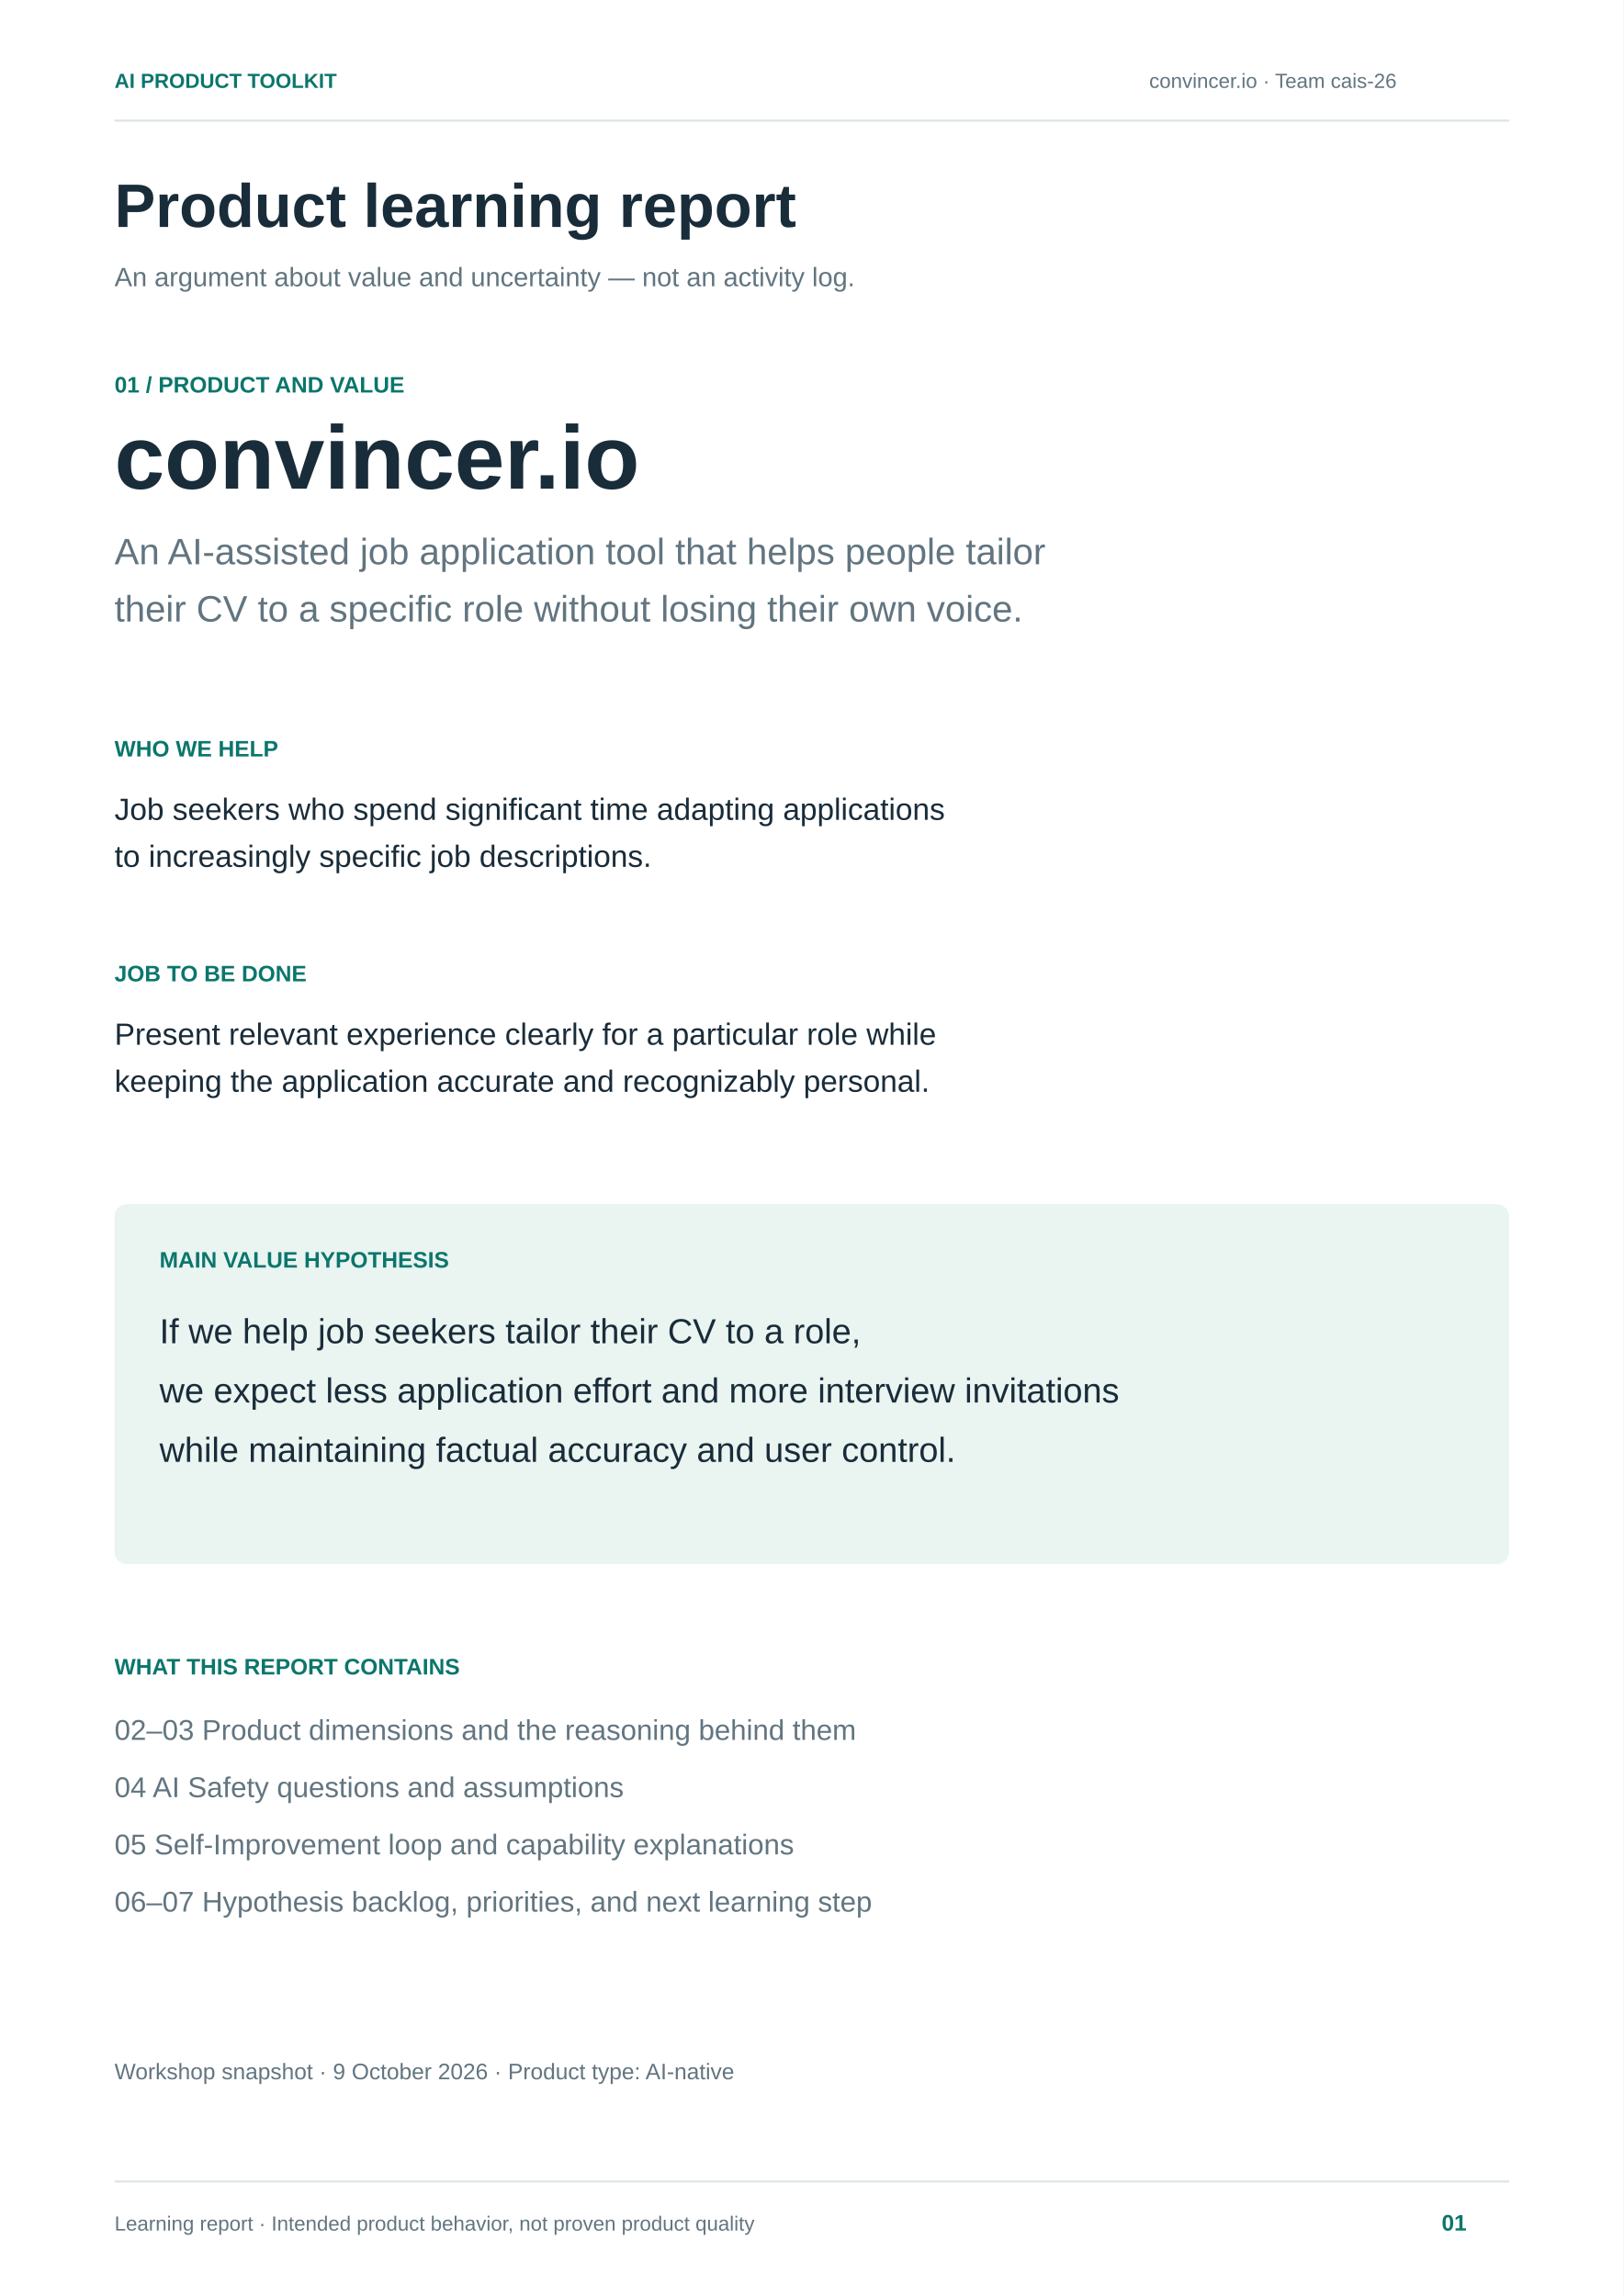
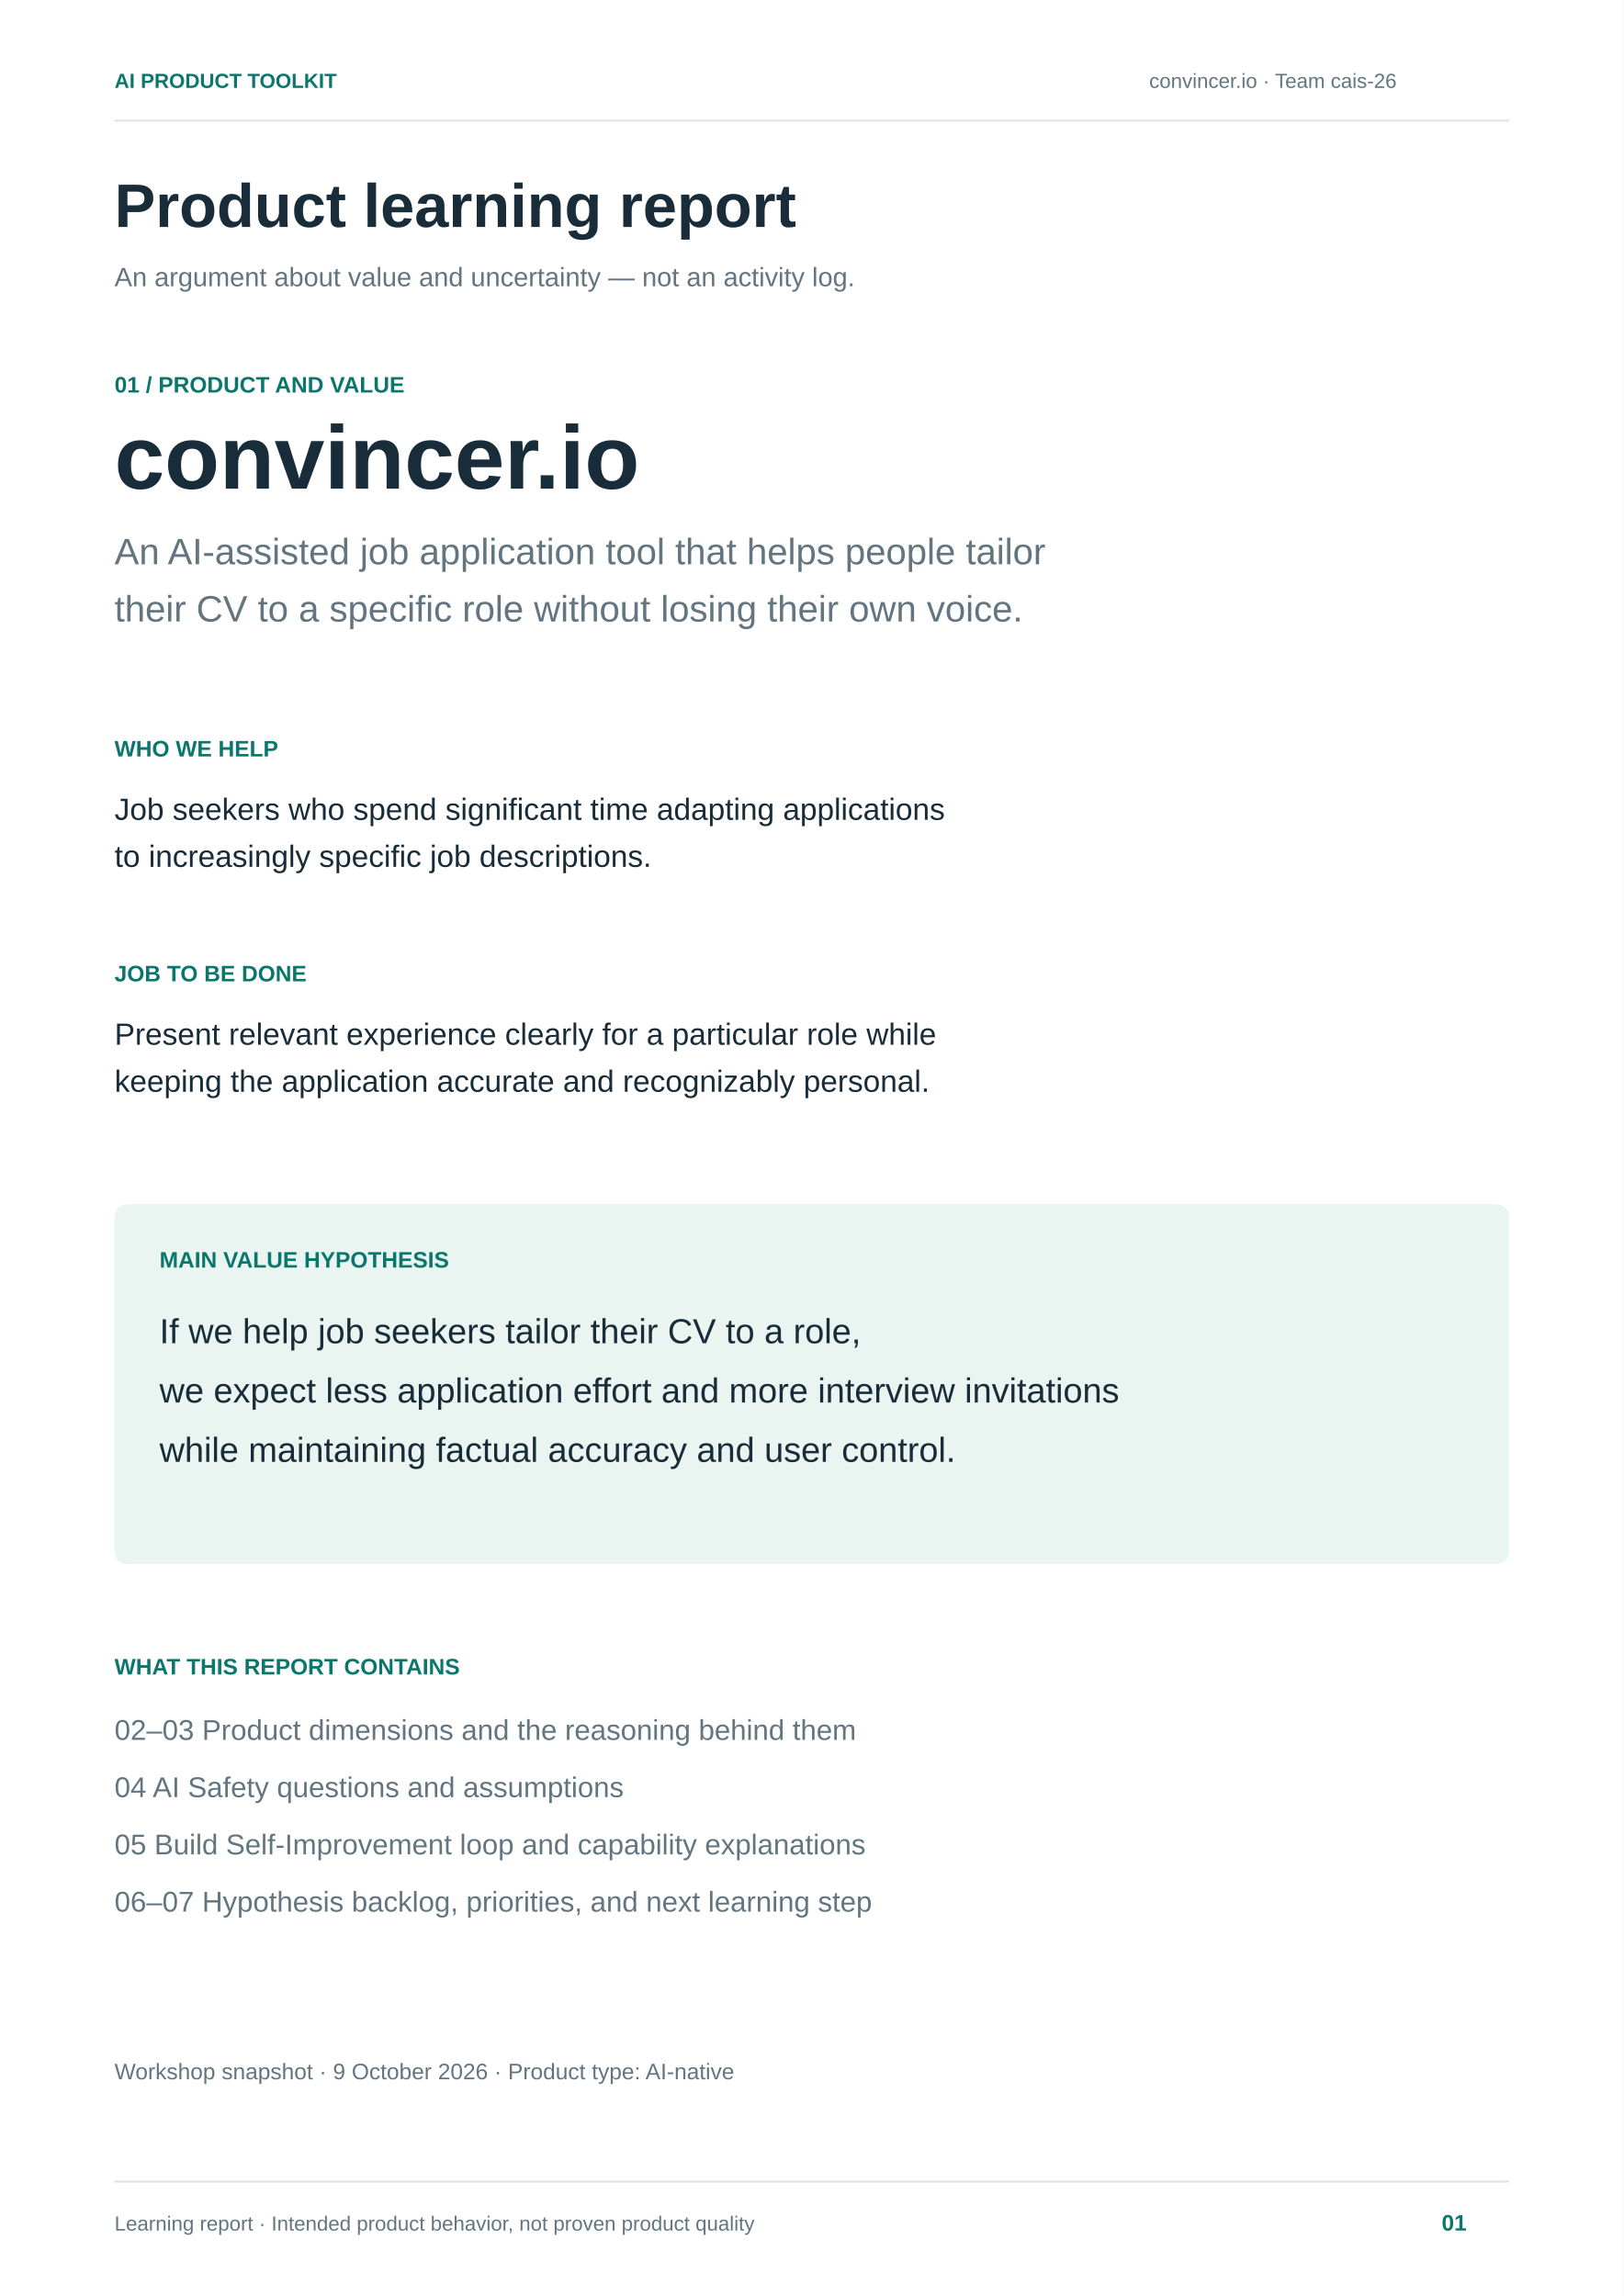
<svg xmlns="http://www.w3.org/2000/svg" width="794" height="1123" viewBox="0 0 794 1123" role="img" aria-labelledby="title desc">
  <style>text {font-family: Arial, sans-serif;}</style>
  <rect width="794" height="1123" fill="white" />
  <text x="56" y="43" font-size="10" fill="#0b766c" font-weight="700">AI PRODUCT TOOLKIT</text>
  <text x="562" y="43" font-size="10" fill="#627580" font-weight="400">convincer.io · Team cais-26</text>
  <path d="M56 59H738" stroke="#dce4e6" />
  <text x="56" y="111" font-size="30" fill="#192c39" font-weight="700">Product learning report</text>
  <text x="56" y="140" font-size="13" fill="#627580" font-weight="400">An argument about value and uncertainty — not an activity log.</text>
  <text x="56" y="192" font-size="11" fill="#0b766c" font-weight="700">01 / PRODUCT AND VALUE</text>
  <text x="56" y="239" font-size="44" fill="#192c39" font-weight="700">convincer.io</text>
  <text x="56" y="276" font-size="18" fill="#627580" font-weight="400">An AI-assisted job application tool that helps people tailor</text>
  <text x="56" y="304" font-size="18" fill="#627580" font-weight="400">their CV to a specific role without losing their own voice.</text>
  <text x="56" y="370" font-size="11" fill="#0b766c" font-weight="700">WHO WE HELP</text>
  <text x="56" y="401" font-size="15" fill="#192c39" font-weight="400">Job seekers who spend significant time adapting applications</text>
  <text x="56" y="424" font-size="15" fill="#192c39" font-weight="400">to increasingly specific job descriptions.</text>
  <text x="56" y="480" font-size="11" fill="#0b766c" font-weight="700">JOB TO BE DONE</text>
  <text x="56" y="511" font-size="15" fill="#192c39" font-weight="400">Present relevant experience clearly for a particular role while</text>
  <text x="56" y="534" font-size="15" fill="#192c39" font-weight="400">keeping the application accurate and recognizably personal.</text>
  <rect x="56" y="589" width="682" height="176" rx="6" fill="#eaf4f1" stroke="none" />
  <text x="78" y="620" font-size="11" fill="#0b766c" font-weight="700">MAIN VALUE HYPOTHESIS</text>
  <text x="78" y="657" font-size="17" fill="#192c39" font-weight="400">If we help job seekers tailor their CV to a role,</text>
  <text x="78" y="686" font-size="17" fill="#192c39" font-weight="400">we expect less application effort and more interview invitations</text>
  <text x="78" y="715" font-size="17" fill="#192c39" font-weight="400">while maintaining factual accuracy and user control.</text>
  <text x="56" y="819" font-size="11" fill="#0b766c" font-weight="700">WHAT THIS REPORT CONTAINS</text>
  <text x="56" y="851" font-size="14" fill="#627580" font-weight="400">02–03  Product dimensions and the reasoning behind them</text>
  <text x="56" y="879" font-size="14" fill="#627580" font-weight="400">04       AI Safety questions and assumptions</text>
-   <text x="56" y="907" font-size="14" fill="#627580" font-weight="400">05       Self-Improvement loop and capability explanations</text>
+   <text x="56" y="907" font-size="14" fill="#627580" font-weight="400">05       Build Self-Improvement loop and capability explanations</text>
  <text x="56" y="935" font-size="14" fill="#627580" font-weight="400">06–07  Hypothesis backlog, priorities, and next learning step</text>
  <text x="56" y="1017" font-size="11" fill="#627580" font-weight="400">Workshop snapshot · 9 October 2026 · Product type: AI-native</text>
  <path d="M56 1067H738" stroke="#dce4e6" />
  <text x="56" y="1091" font-size="10" fill="#627580" font-weight="400">Learning report · Intended product behavior, not proven product quality</text>
  <text x="705" y="1091" font-size="11" fill="#0b766c" font-weight="700">01</text>
</svg>
